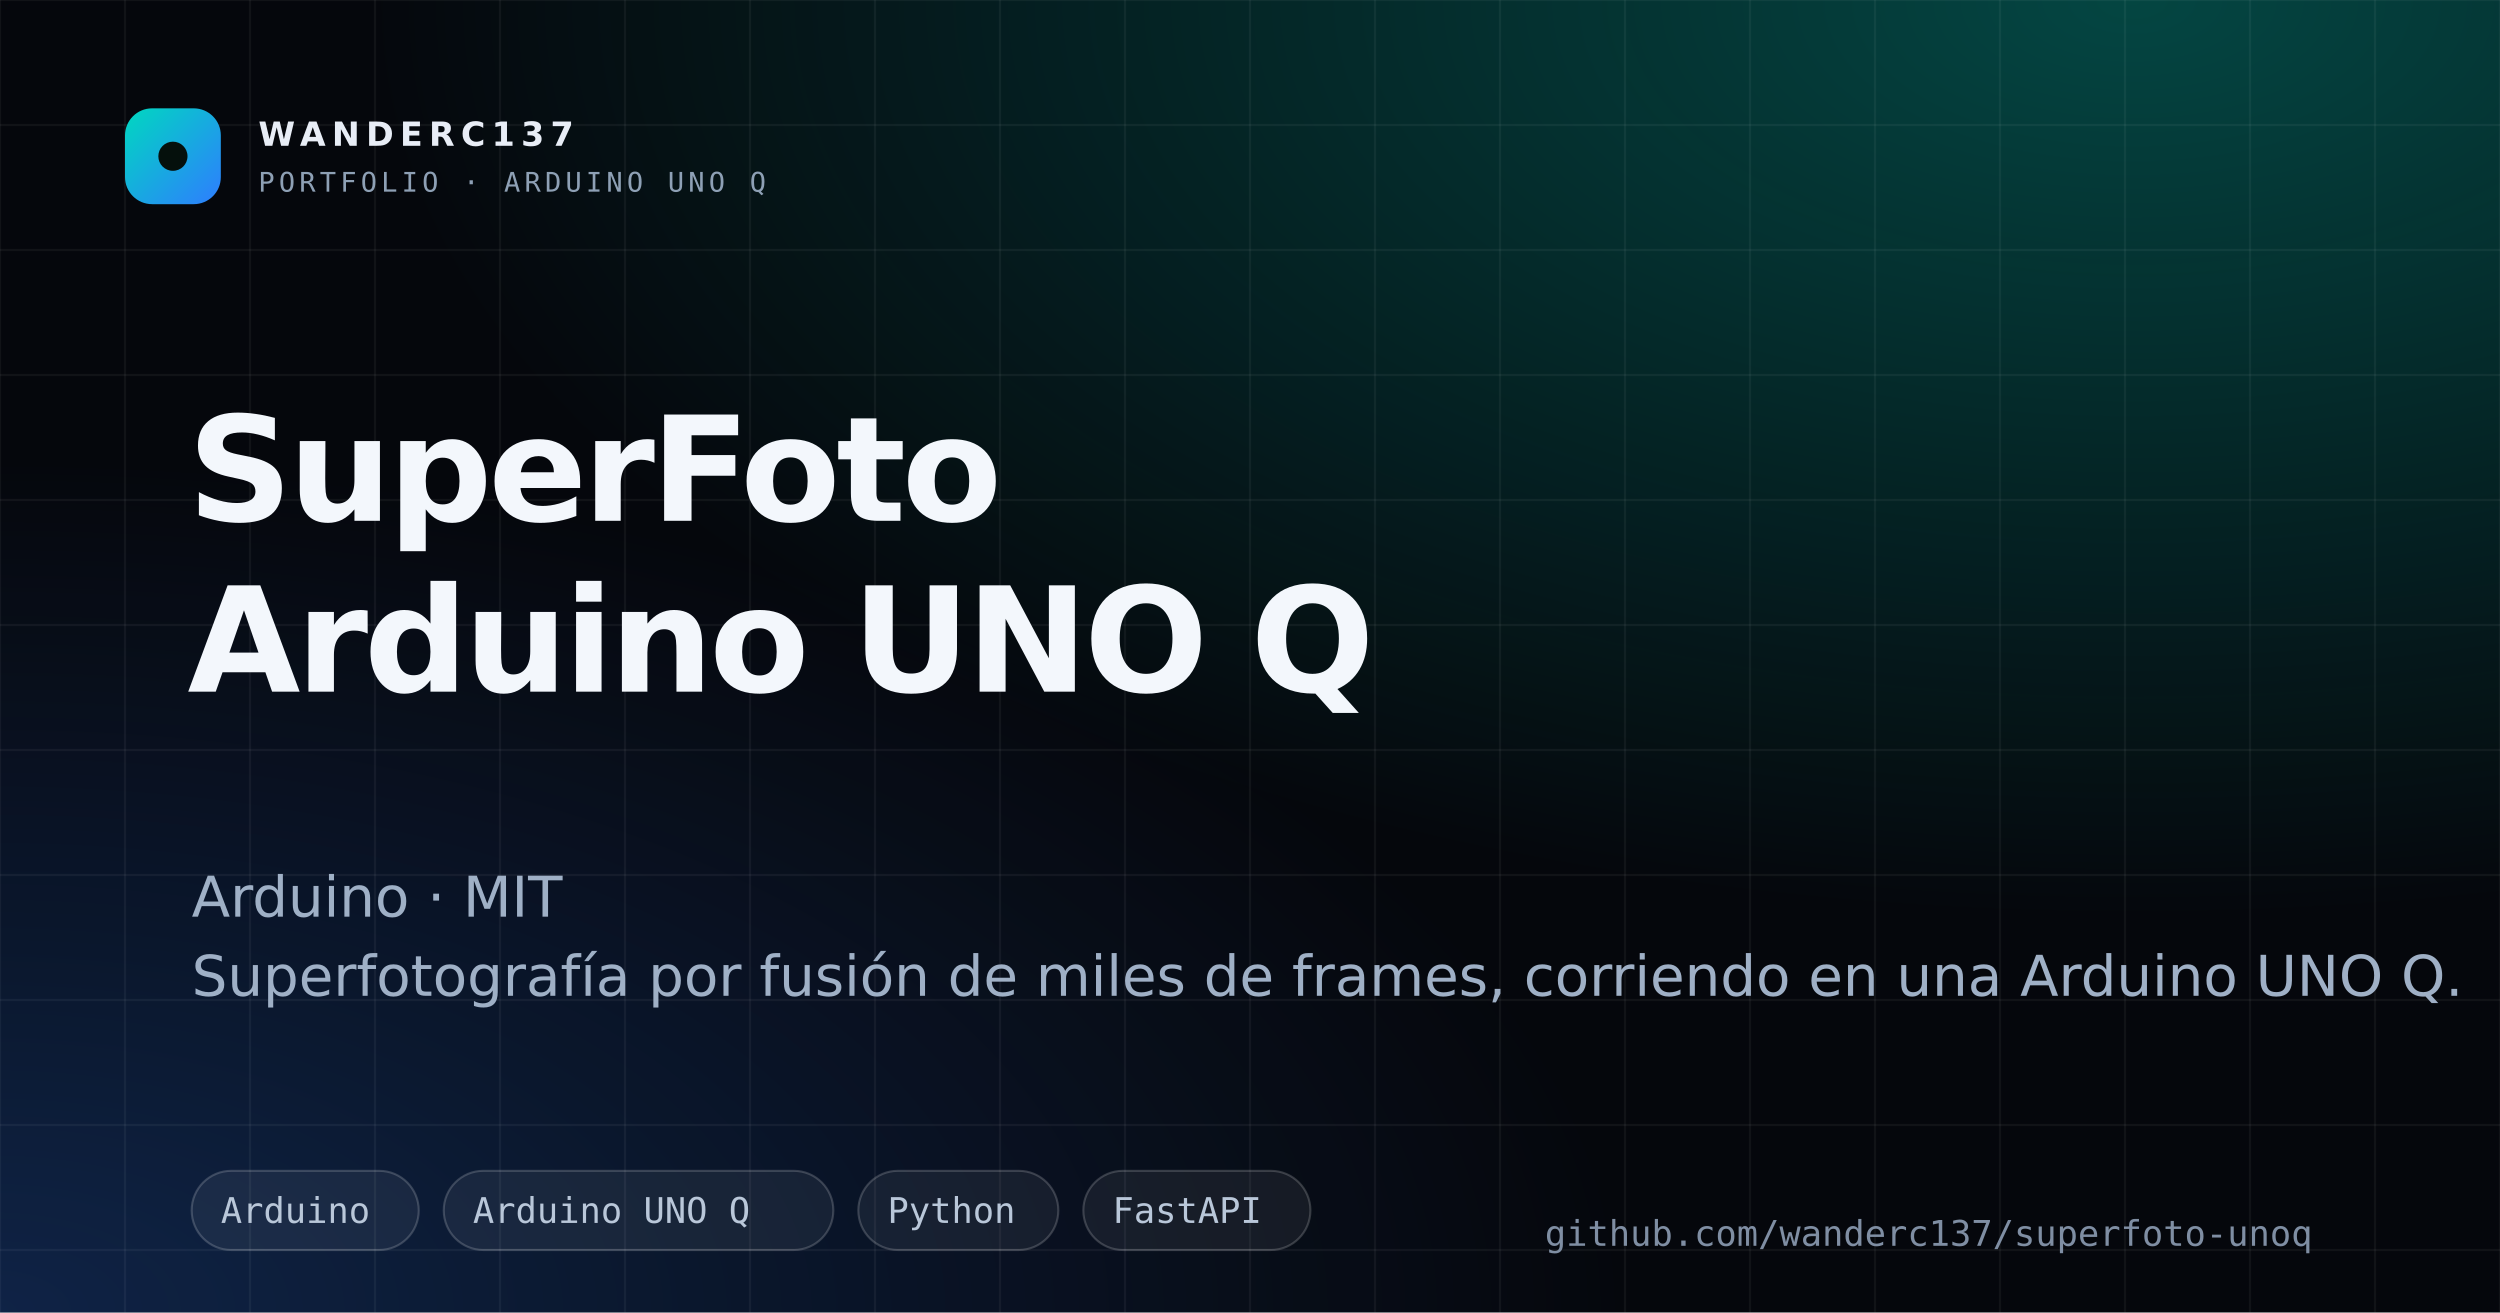
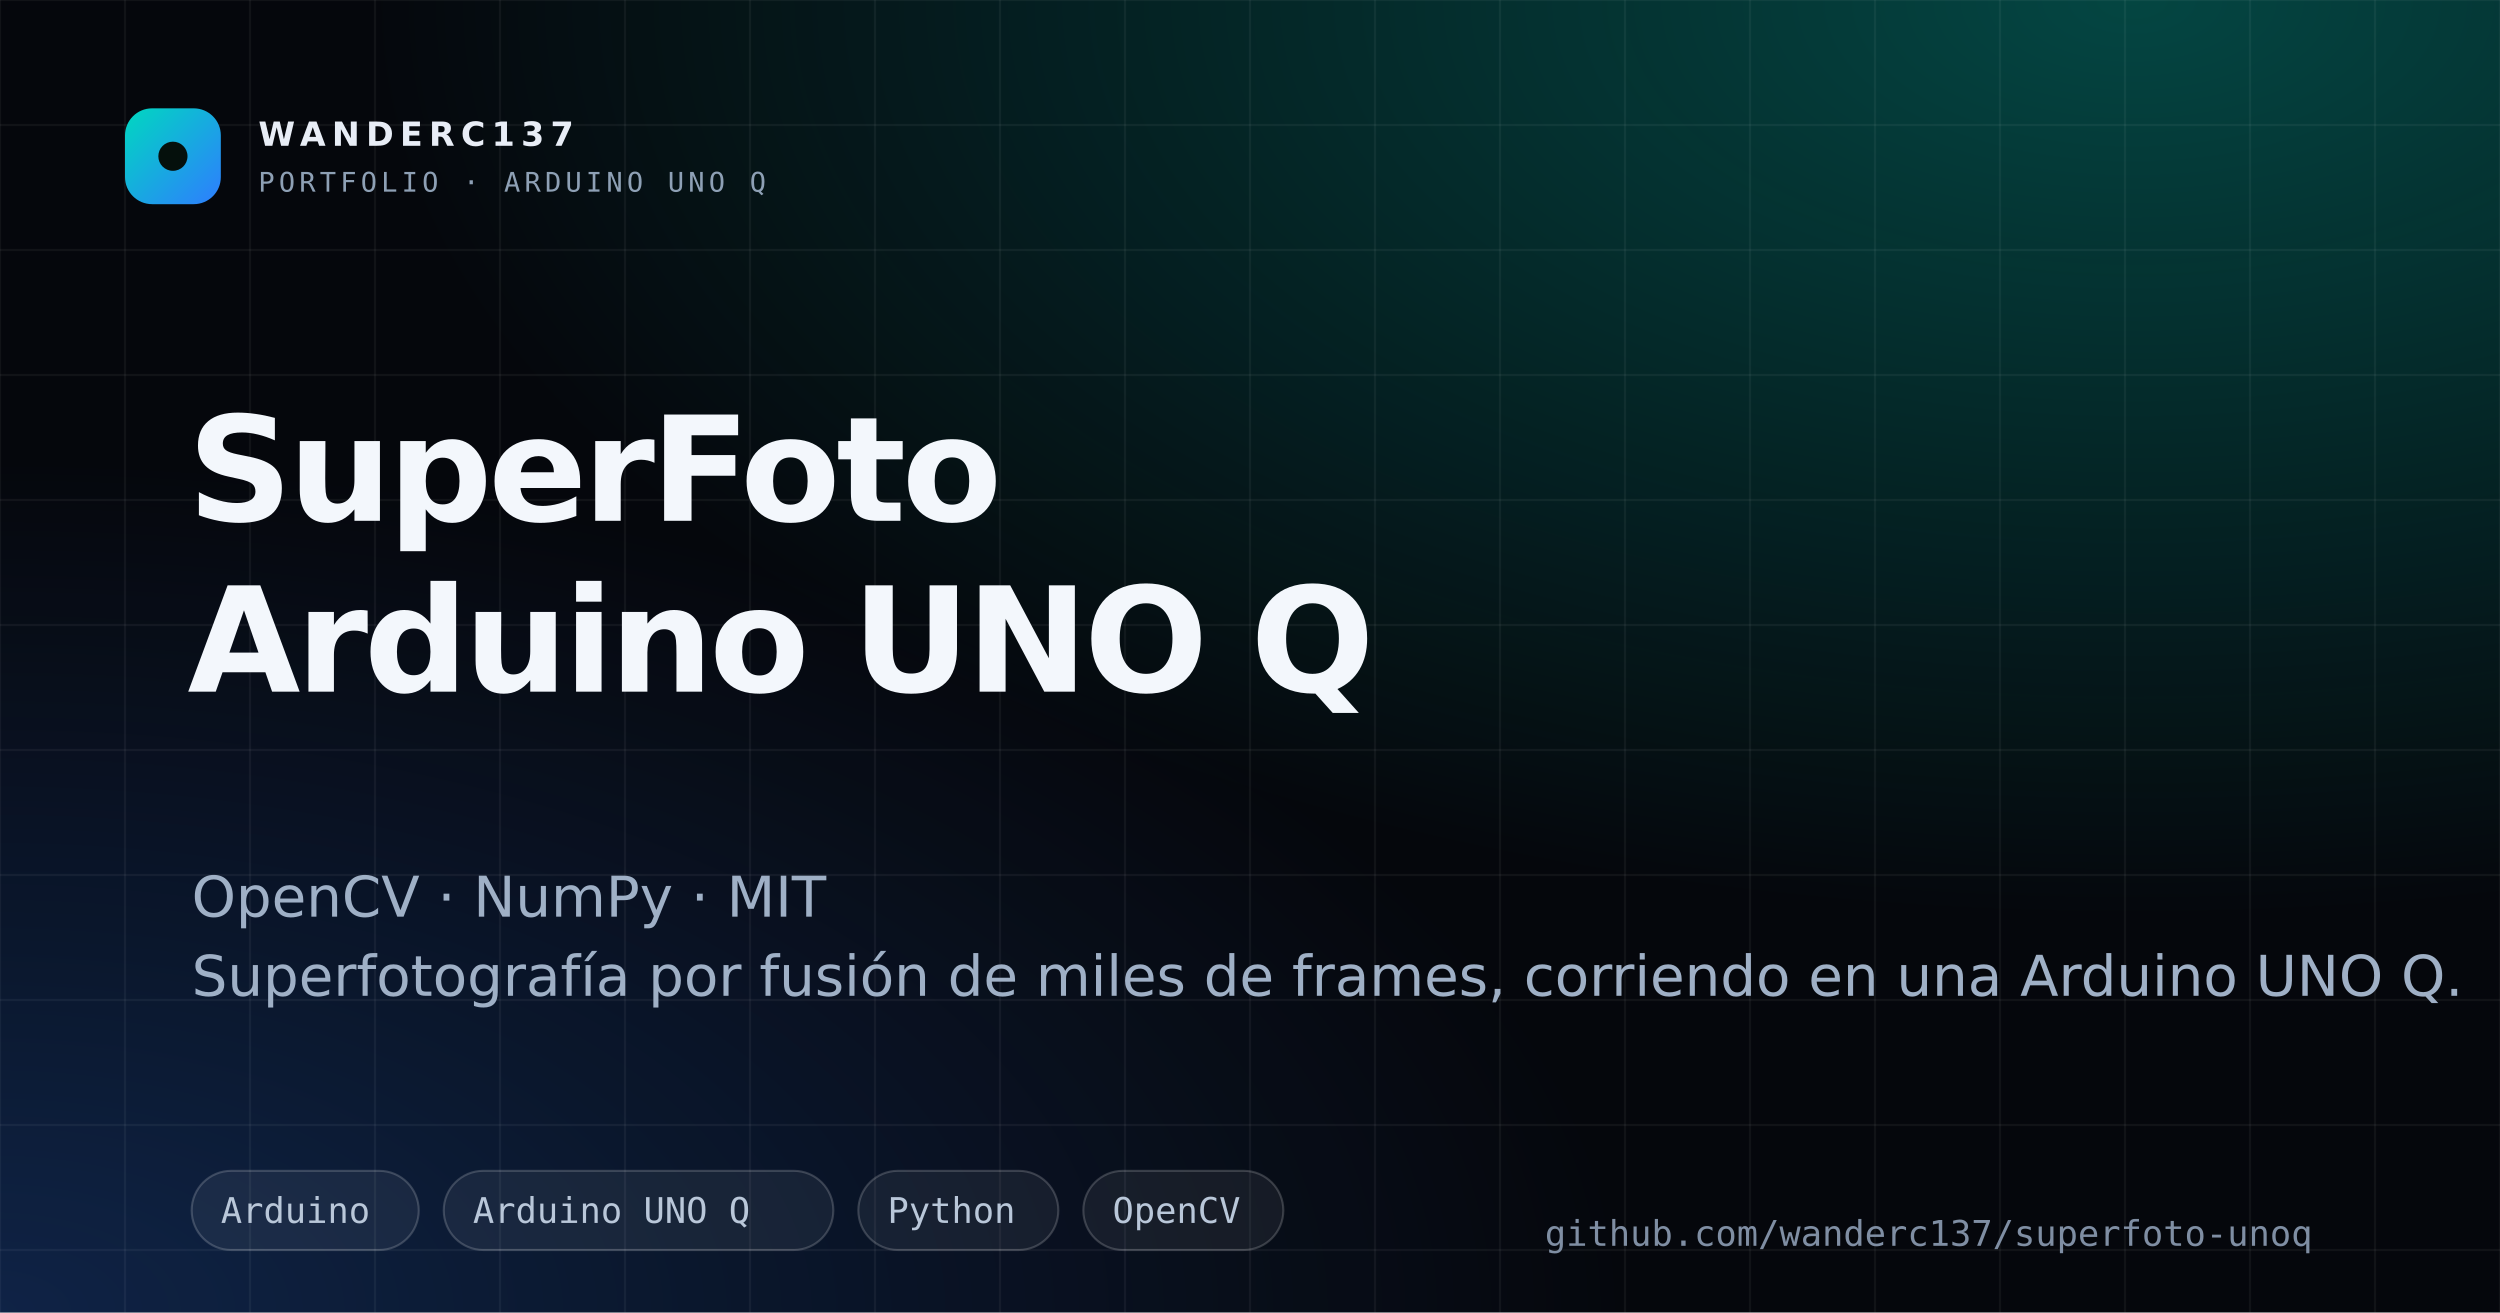
<svg xmlns="http://www.w3.org/2000/svg" width="1200" height="630" viewBox="0 0 1200 630">
  <defs>
    <linearGradient id="g" x1="0" y1="0" x2="1" y2="1">
      <stop offset="0" stop-color="#00D8C0" />
      <stop offset="1" stop-color="#2E7DFF" />
    </linearGradient>
    <radialGradient id="r1" cx="85%" cy="0%" r="70%">
      <stop offset="0" stop-color="#00D8C0" stop-opacity="0.30" />
      <stop offset="1" stop-color="#00D8C0" stop-opacity="0" />
    </radialGradient>
    <radialGradient id="r2" cx="0%" cy="100%" r="65%">
      <stop offset="0" stop-color="#2E7DFF" stop-opacity="0.24" />
      <stop offset="1" stop-color="#2E7DFF" stop-opacity="0" />
    </radialGradient>
  </defs>
  <rect width="1200" height="630" fill="#05070C" />
  <rect width="1200" height="630" fill="url(#r1)" />
  <rect width="1200" height="630" fill="url(#r2)" />
  <g stroke="rgba(255,255,255,0.05)" stroke-width="1">
    <line x1="0" y1="0" x2="0" y2="630" />
    <line x1="60" y1="0" x2="60" y2="630" />
    <line x1="120" y1="0" x2="120" y2="630" />
    <line x1="180" y1="0" x2="180" y2="630" />
    <line x1="240" y1="0" x2="240" y2="630" />
    <line x1="300" y1="0" x2="300" y2="630" />
    <line x1="360" y1="0" x2="360" y2="630" />
    <line x1="420" y1="0" x2="420" y2="630" />
    <line x1="480" y1="0" x2="480" y2="630" />
    <line x1="540" y1="0" x2="540" y2="630" />
    <line x1="600" y1="0" x2="600" y2="630" />
    <line x1="660" y1="0" x2="660" y2="630" />
    <line x1="720" y1="0" x2="720" y2="630" />
    <line x1="780" y1="0" x2="780" y2="630" />
    <line x1="840" y1="0" x2="840" y2="630" />
    <line x1="900" y1="0" x2="900" y2="630" />
    <line x1="960" y1="0" x2="960" y2="630" />
    <line x1="1020" y1="0" x2="1020" y2="630" />
    <line x1="1080" y1="0" x2="1080" y2="630" />
    <line x1="1140" y1="0" x2="1140" y2="630" />
    <line x1="1200" y1="0" x2="1200" y2="630" />
    <line x1="0" y1="0" x2="1200" y2="0" />
    <line x1="0" y1="60" x2="1200" y2="60" />
    <line x1="0" y1="120" x2="1200" y2="120" />
    <line x1="0" y1="180" x2="1200" y2="180" />
    <line x1="0" y1="240" x2="1200" y2="240" />
    <line x1="0" y1="300" x2="1200" y2="300" />
    <line x1="0" y1="360" x2="1200" y2="360" />
    <line x1="0" y1="420" x2="1200" y2="420" />
    <line x1="0" y1="480" x2="1200" y2="480" />
    <line x1="0" y1="540" x2="1200" y2="540" />
    <line x1="0" y1="600" x2="1200" y2="600" />
  </g>
  <rect x="60" y="52" width="46" height="46" rx="13" fill="url(#g)" />
  <circle cx="83" cy="75" r="7" fill="#05100C" />
  <text x="124" y="70" font-family="DejaVu Sans, Arial, sans-serif" font-size="16" font-weight="700" fill="#E8EDF6" letter-spacing="3">WANDERC137</text>
  <text x="124" y="92" font-family="DejaVu Sans Mono, monospace" font-size="13" fill="#8EA0B5" letter-spacing="2">PORTFOLIO · ARDUINO UNO Q</text>
  <line x1="90" y1="170" x2="260" y2="170" stroke="url(#g)" stroke-width="3" />
  <text x="90" y="250" font-family="DejaVu Sans, Arial, sans-serif" font-size="70" font-weight="700" fill="#F3F7FC" letter-spacing="-2">SuperFoto</text>
  <text x="90" y="332" font-family="DejaVu Sans, Arial, sans-serif" font-size="70" font-weight="700" fill="#F3F7FC" letter-spacing="-2">Arduino UNO Q</text>
-   <text x="92" y="440" font-family="DejaVu Sans, Arial, sans-serif" font-size="27" fill="#9FB0C6">Arduino · MIT</text>
+   <text x="92" y="440" font-family="DejaVu Sans, Arial, sans-serif" font-size="27" fill="#9FB0C6">OpenCV · NumPy · MIT</text>
  <text x="92" y="478" font-family="DejaVu Sans, Arial, sans-serif" font-size="27" fill="#9FB0C6">Superfotografía por fusión de miles de frames, corriendo en una Arduino UNO Q.</text>
  <rect x="92" y="562" width="109" height="38" rx="19" fill="rgba(255,255,255,0.06)" stroke="rgba(255,255,255,0.18)" />
  <text x="106" y="587" font-family="DejaVu Sans Mono, monospace" font-size="17" fill="#B9C7D9">Arduino</text>
  <rect x="213" y="562" width="187" height="38" rx="19" fill="rgba(255,255,255,0.06)" stroke="rgba(255,255,255,0.18)" />
  <text x="227" y="587" font-family="DejaVu Sans Mono, monospace" font-size="17" fill="#B9C7D9">Arduino UNO Q</text>
  <rect x="412" y="562" width="96" height="38" rx="19" fill="rgba(255,255,255,0.06)" stroke="rgba(255,255,255,0.18)" />
  <text x="426" y="587" font-family="DejaVu Sans Mono, monospace" font-size="17" fill="#B9C7D9">Python</text>
-   <rect x="520" y="562" width="109" height="38" rx="19" fill="rgba(255,255,255,0.06)" stroke="rgba(255,255,255,0.18)" />
-   <text x="534" y="587" font-family="DejaVu Sans Mono, monospace" font-size="17" fill="#B9C7D9">FastAPI</text>
+   <rect x="520" y="562" width="96" height="38" rx="19" fill="rgba(255,255,255,0.06)" stroke="rgba(255,255,255,0.18)" />
+   <text x="534" y="587" font-family="DejaVu Sans Mono, monospace" font-size="17" fill="#B9C7D9">OpenCV</text>
  <text x="1110" y="598" text-anchor="end" font-family="DejaVu Sans Mono, monospace" font-size="17" fill="#7F8EA3">github.com/wanderc137/superfoto-unoq</text>
</svg>
